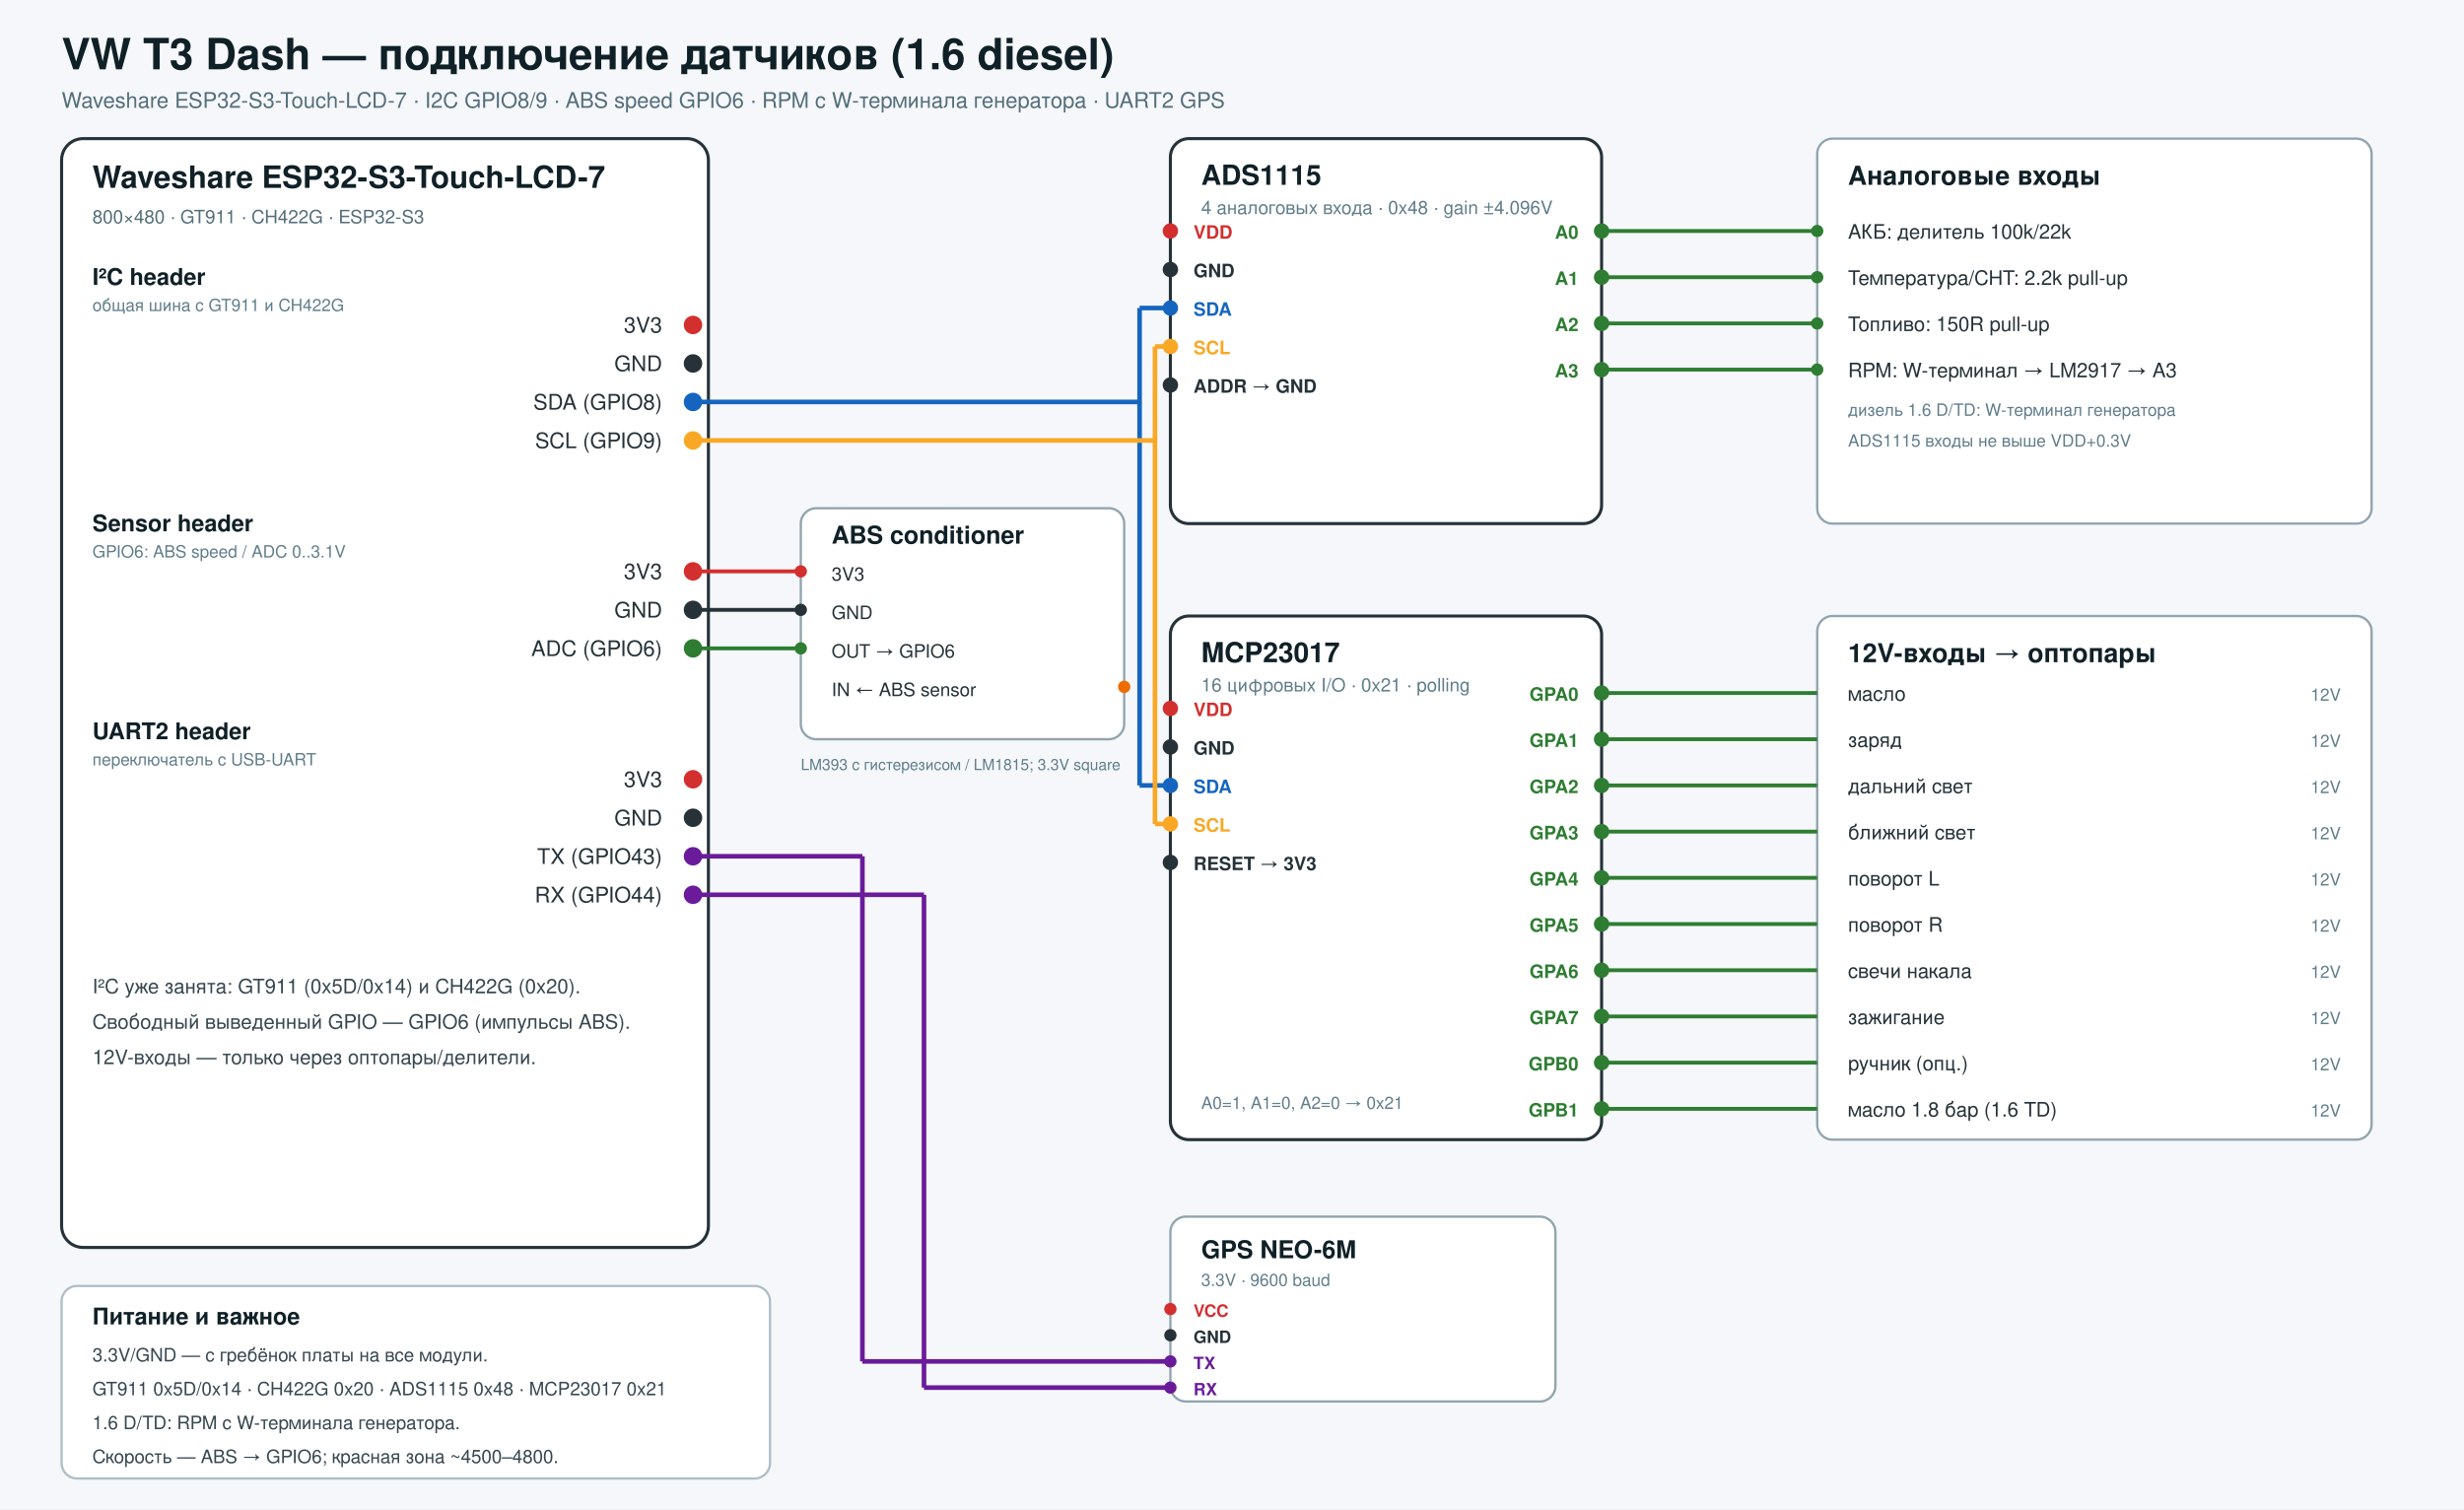
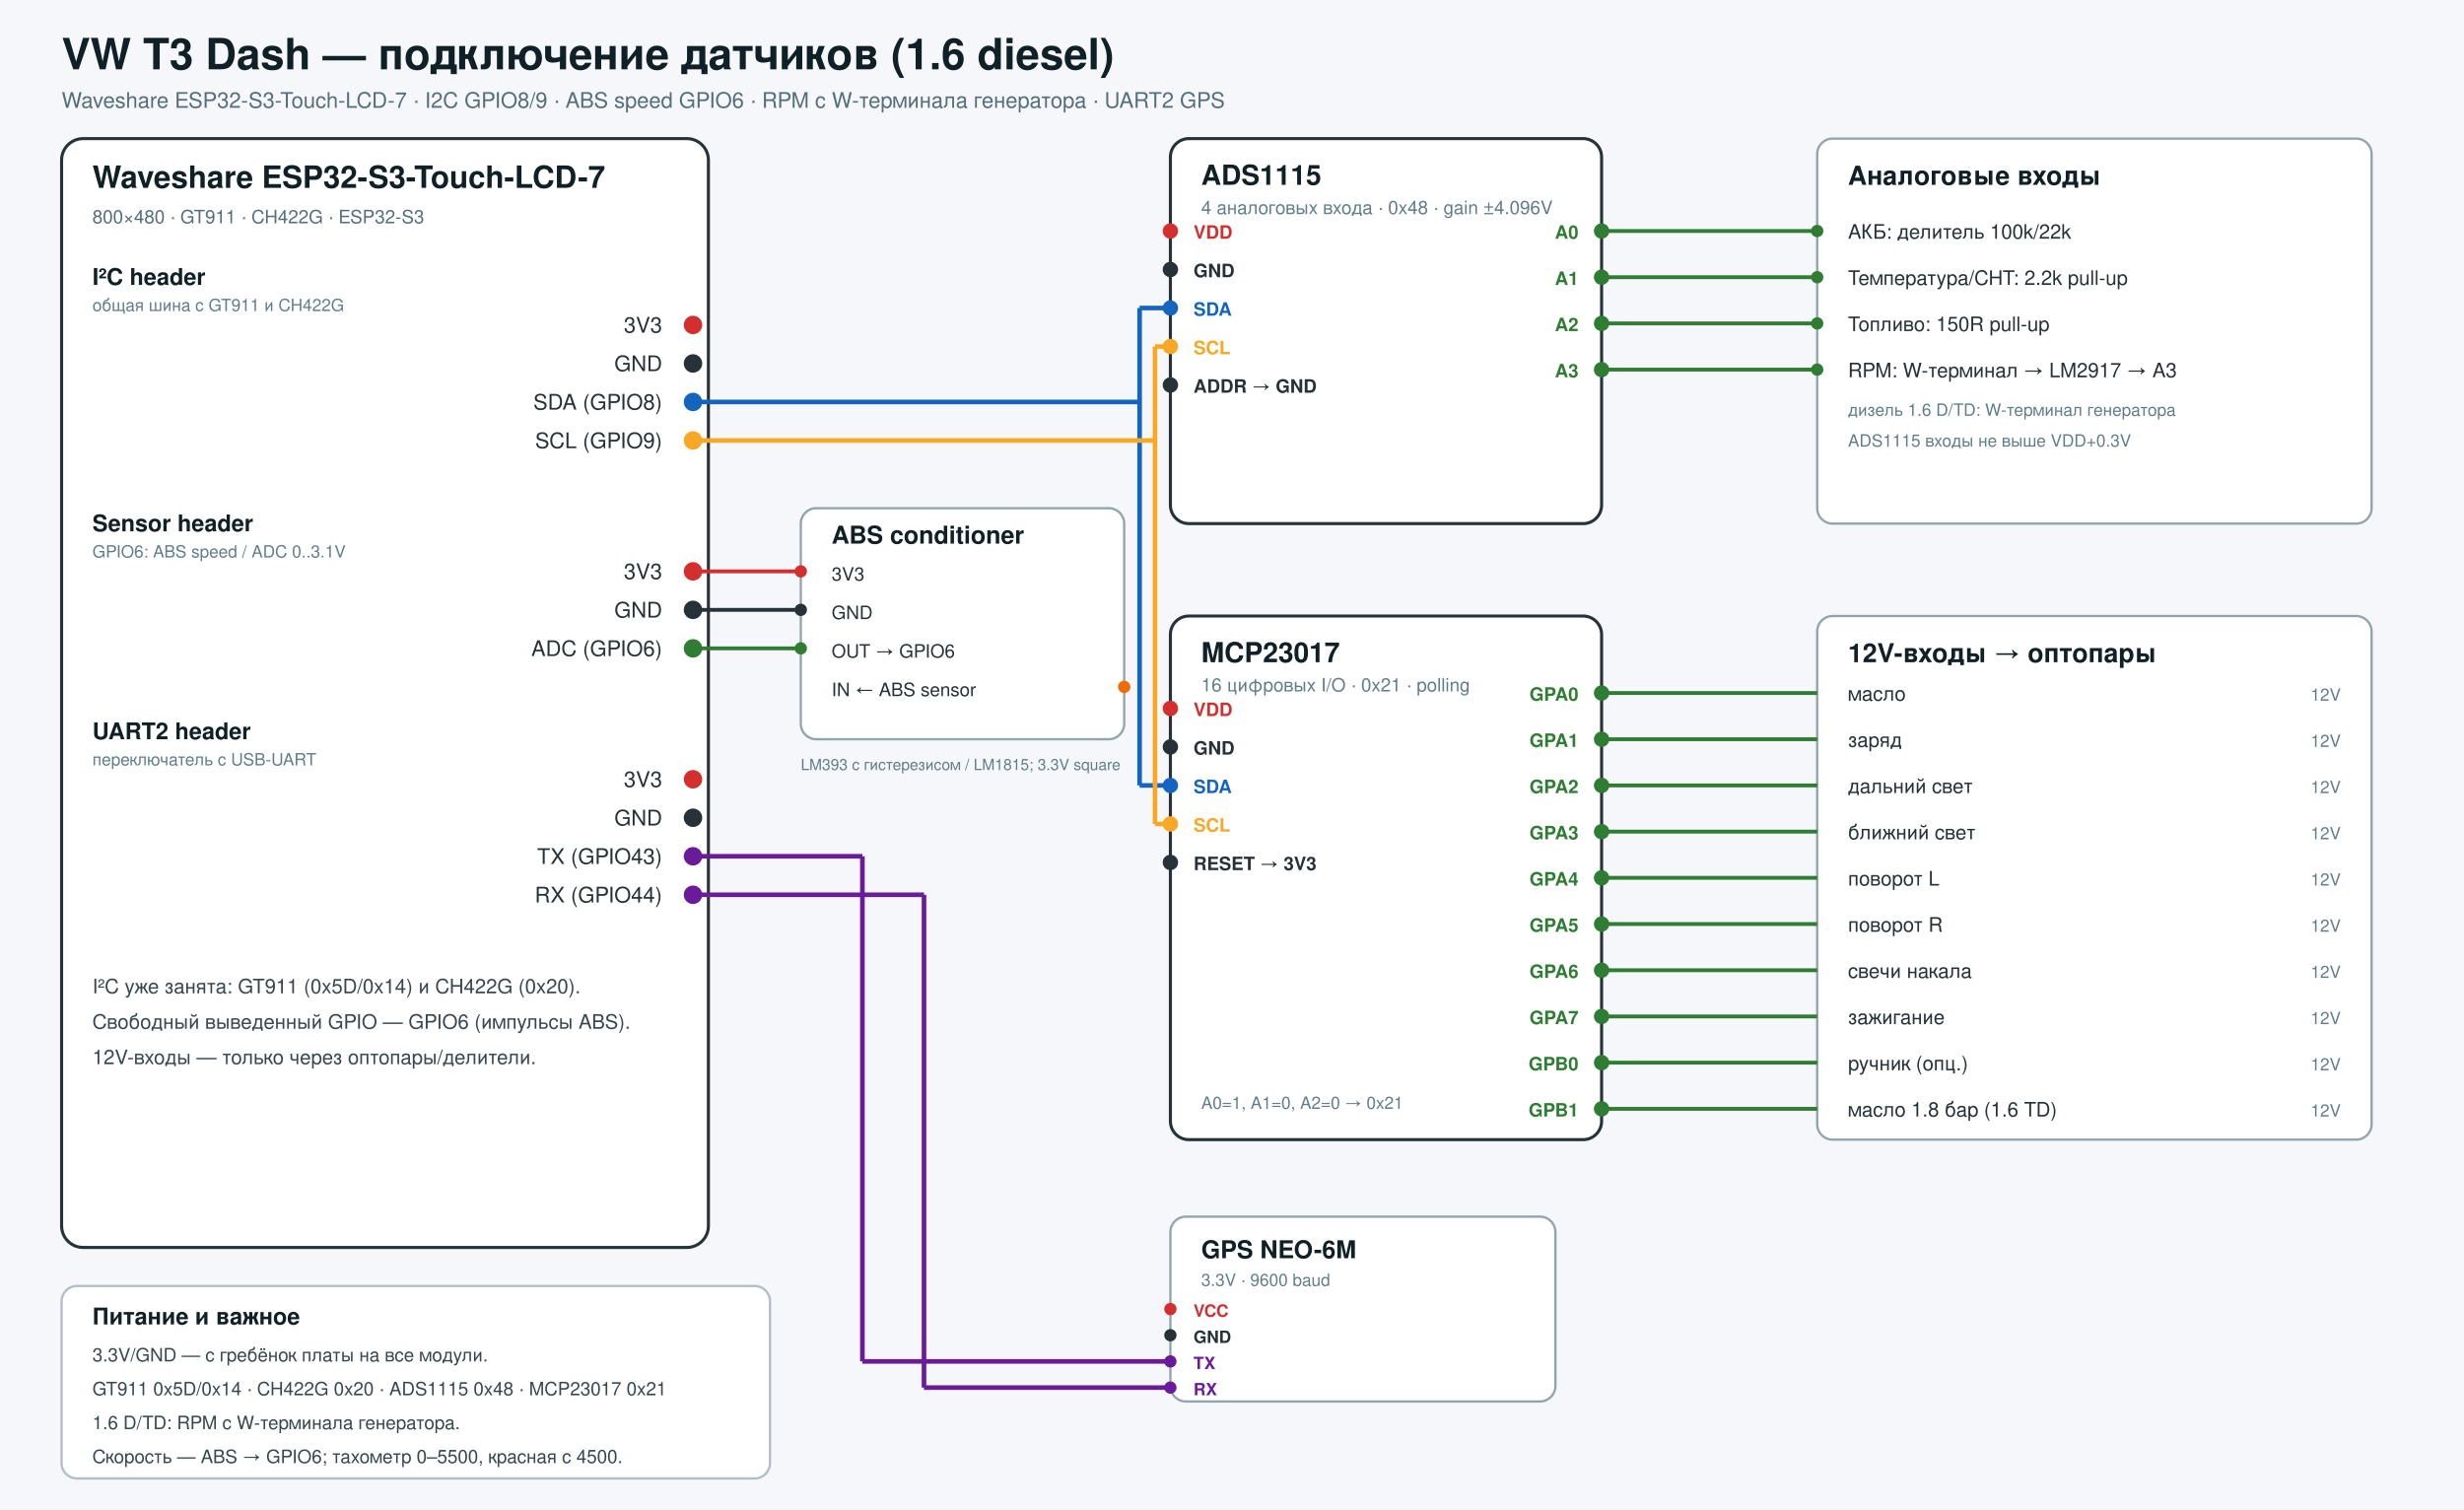
<svg xmlns="http://www.w3.org/2000/svg" width="1600" height="980" viewBox="0 0 1600 980">
  <defs>
    <marker id="arrow" viewBox="0 0 10 10" refX="9" refY="5" markerWidth="7" markerHeight="7" orient="auto-start-reverse">
      <path d="M 0 0 L 10 5 L 0 10 z" fill="#546e7a" />
    </marker>
    <style>
      .title { font-family: Helvetica, Arial, sans-serif; font-weight: 700; fill: #102027; }
      .sub { font-family: Helvetica, Arial, sans-serif; fill: #546e7a; }
      .h { font-family: Helvetica, Arial, sans-serif; font-weight: 700; fill: #102027; }
      .t { font-family: Helvetica, Arial, sans-serif; fill: #263238; }
      .small { font-family: Helvetica, Arial, sans-serif; fill: #607d8b; }
      .note { font-family: Helvetica, Arial, sans-serif; fill: #37474f; }
      .pin { font-family: Helvetica, Arial, sans-serif; font-weight: 600; }
      .box { fill: #ffffff; stroke: #263238; stroke-width: 2; }
      .card { fill: #ffffff; stroke: #90a4ae; stroke-width: 1.5; }
      .sda { stroke: #1565c0; stroke-width: 3; fill: none; }
      .scl { stroke: #f9a825; stroke-width: 3; fill: none; }
      .sig { stroke: #2e7d32; stroke-width: 2.5; fill: none; }
      .uart { stroke: #6a1b9a; stroke-width: 3; fill: none; }
      .power { stroke: #d32f2f; stroke-width: 2.5; fill: none; }
      .gnd { stroke: #263238; stroke-width: 2.5; fill: none; }
      .dash { stroke: #b0bec5; stroke-width: 1; stroke-dasharray: 4 4; fill: none; }
    </style>
  </defs>
  <rect x="0" y="0" width="1600" height="980" fill="#f5f7fa" />
  <text class="title" x="40" y="45" font-size="28">VW T3 Dash — подключение датчиков (1.6 diesel)</text>
  <text class="sub" x="40" y="70" font-size="14">Waveshare ESP32-S3-Touch-LCD-7 · I2C GPIO8/9 · ABS speed GPIO6 · RPM с W-терминала генератора · UART2 GPS</text>
  <rect class="box" x="40" y="90" width="420" height="720" rx="14" />
  <text class="h" x="60" y="122" font-size="20">Waveshare ESP32-S3-Touch-LCD-7</text>
  <text class="sub" x="60" y="145" font-size="12">800×480 · GT911 · CH422G · ESP32-S3</text>
  <text class="h" x="60" y="185" font-size="15">I²C header</text>
  <text class="small" x="60" y="202" font-size="11">общая шина с GT911 и CH422G</text>
  <text class="t" x="430" y="216" text-anchor="end" font-size="14">3V3</text>
  <circle cx="450" cy="211" r="6" fill="#d32f2f" />
  <text class="t" x="430" y="241" text-anchor="end" font-size="14">GND</text>
  <circle cx="450" cy="236" r="6" fill="#263238" />
  <text class="t" x="430" y="266" text-anchor="end" font-size="14">SDA (GPIO8)</text>
  <circle cx="450" cy="261" r="6" fill="#1565c0" />
  <text class="t" x="430" y="291" text-anchor="end" font-size="14">SCL (GPIO9)</text>
  <circle cx="450" cy="286" r="6" fill="#f9a825" />
  <text class="h" x="60" y="345" font-size="15">Sensor header</text>
  <text class="small" x="60" y="362" font-size="11">GPIO6: ABS speed / ADC 0..3.1V</text>
  <text class="t" x="430" y="376" text-anchor="end" font-size="14">3V3</text>
  <circle cx="450" cy="371" r="6" fill="#d32f2f" />
  <text class="t" x="430" y="401" text-anchor="end" font-size="14">GND</text>
  <circle cx="450" cy="396" r="6" fill="#263238" />
  <text class="t" x="430" y="426" text-anchor="end" font-size="14">ADC (GPIO6)</text>
  <circle cx="450" cy="421" r="6" fill="#2e7d32" />
  <text class="h" x="60" y="480" font-size="15">UART2 header</text>
  <text class="small" x="60" y="497" font-size="11">переключатель с USB-UART</text>
  <text class="t" x="430" y="511" text-anchor="end" font-size="14">3V3</text>
  <circle cx="450" cy="506" r="6" fill="#d32f2f" />
  <text class="t" x="430" y="536" text-anchor="end" font-size="14">GND</text>
  <circle cx="450" cy="531" r="6" fill="#263238" />
  <text class="t" x="430" y="561" text-anchor="end" font-size="14">TX (GPIO43)</text>
  <circle cx="450" cy="556" r="6" fill="#6a1b9a" />
  <text class="t" x="430" y="586" text-anchor="end" font-size="14">RX (GPIO44)</text>
  <circle cx="450" cy="581" r="6" fill="#6a1b9a" />
  <text class="note" x="60" y="645" font-size="13">I²C уже занята: GT911 (0x5D/0x14) и CH422G (0x20).</text>
  <text class="note" x="60" y="668" font-size="13">Свободный выведенный GPIO — GPIO6 (импульсы ABS).</text>
  <text class="note" x="60" y="691" font-size="13">12V-входы — только через оптопары/делители.</text>
  <rect class="box" x="760" y="90" width="280" height="250" rx="12" />
  <text class="h" x="780" y="120" font-size="18">ADS1115</text>
  <text class="small" x="780" y="139" font-size="12">4 аналоговых входа · 0x48 · gain ±4.096V</text>
  <text class="pin" x="775" y="155" font-size="12" fill="#d32f2f">VDD</text>
  <circle cx="760" cy="150" r="5" fill="#d32f2f" />
  <text class="pin" x="775" y="180" font-size="12" fill="#263238">GND</text>
  <circle cx="760" cy="175" r="5" fill="#263238" />
  <text class="pin" x="775" y="205" font-size="12" fill="#1565c0">SDA</text>
  <circle cx="760" cy="200" r="5" fill="#1565c0" />
  <text class="pin" x="775" y="230" font-size="12" fill="#f9a825">SCL</text>
  <circle cx="760" cy="225" r="5" fill="#f9a825" />
  <text class="pin" x="775" y="255" font-size="12" fill="#263238">ADDR → GND</text>
  <circle cx="760" cy="250" r="5" fill="#263238" />
  <text class="pin" x="1025" y="155" text-anchor="end" font-size="12" fill="#2e7d32">A0</text>
  <circle cx="1040" cy="150" r="5" fill="#2e7d32" />
  <text class="pin" x="1025" y="185" text-anchor="end" font-size="12" fill="#2e7d32">A1</text>
  <circle cx="1040" cy="180" r="5" fill="#2e7d32" />
  <text class="pin" x="1025" y="215" text-anchor="end" font-size="12" fill="#2e7d32">A2</text>
  <circle cx="1040" cy="210" r="5" fill="#2e7d32" />
  <text class="pin" x="1025" y="245" text-anchor="end" font-size="12" fill="#2e7d32">A3</text>
  <circle cx="1040" cy="240" r="5" fill="#2e7d32" />
  <rect class="box" x="760" y="400" width="280" height="340" rx="12" />
  <text class="h" x="780" y="430" font-size="18">MCP23017</text>
  <text class="small" x="780" y="449" font-size="12">16 цифровых I/O · 0x21 · polling</text>
  <text class="pin" x="775" y="465" font-size="12" fill="#d32f2f">VDD</text>
  <circle cx="760" cy="460" r="5" fill="#d32f2f" />
  <text class="pin" x="775" y="490" font-size="12" fill="#263238">GND</text>
  <circle cx="760" cy="485" r="5" fill="#263238" />
  <text class="pin" x="775" y="515" font-size="12" fill="#1565c0">SDA</text>
  <circle cx="760" cy="510" r="5" fill="#1565c0" />
  <text class="pin" x="775" y="540" font-size="12" fill="#f9a825">SCL</text>
  <circle cx="760" cy="535" r="5" fill="#f9a825" />
  <text class="pin" x="775" y="565" font-size="12" fill="#263238">RESET → 3V3</text>
  <circle cx="760" cy="560" r="5" fill="#263238" />
  <text class="pin" x="1025" y="455" text-anchor="end" font-size="12" fill="#2e7d32">GPA0</text>
  <circle cx="1040" cy="450" r="5" fill="#2e7d32" />
  <text class="pin" x="1025" y="485" text-anchor="end" font-size="12" fill="#2e7d32">GPA1</text>
  <circle cx="1040" cy="480" r="5" fill="#2e7d32" />
  <text class="pin" x="1025" y="515" text-anchor="end" font-size="12" fill="#2e7d32">GPA2</text>
  <circle cx="1040" cy="510" r="5" fill="#2e7d32" />
  <text class="pin" x="1025" y="545" text-anchor="end" font-size="12" fill="#2e7d32">GPA3</text>
  <circle cx="1040" cy="540" r="5" fill="#2e7d32" />
  <text class="pin" x="1025" y="575" text-anchor="end" font-size="12" fill="#2e7d32">GPA4</text>
  <circle cx="1040" cy="570" r="5" fill="#2e7d32" />
  <text class="pin" x="1025" y="605" text-anchor="end" font-size="12" fill="#2e7d32">GPA5</text>
  <circle cx="1040" cy="600" r="5" fill="#2e7d32" />
  <text class="pin" x="1025" y="635" text-anchor="end" font-size="12" fill="#2e7d32">GPA6</text>
  <circle cx="1040" cy="630" r="5" fill="#2e7d32" />
  <text class="pin" x="1025" y="665" text-anchor="end" font-size="12" fill="#2e7d32">GPA7</text>
  <circle cx="1040" cy="660" r="5" fill="#2e7d32" />
  <text class="pin" x="1025" y="695" text-anchor="end" font-size="12" fill="#2e7d32">GPB0</text>
  <circle cx="1040" cy="690" r="5" fill="#2e7d32" />
  <text class="pin" x="1025" y="725" text-anchor="end" font-size="12" fill="#2e7d32">GPB1</text>
  <circle cx="1040" cy="720" r="5" fill="#2e7d32" />
  <text class="small" x="780" y="720" font-size="11">A0=1, A1=0, A2=0 → 0x21</text>
  <rect class="card" x="1180" y="90" width="360" height="250" rx="10" />
  <text class="h" x="1200" y="120" font-size="17">Аналоговые входы</text>
  <text class="t" x="1200" y="155" font-size="13">АКБ: делитель 100k/22k</text>
  <text class="t" x="1200" y="185" font-size="13">Температура/CHT: 2.2k pull-up</text>
  <text class="t" x="1200" y="215" font-size="13">Топливо: 150R pull-up</text>
  <text class="t" x="1200" y="245" font-size="13">RPM: W-терминал → LM2917 → A3</text>
  <text class="small" x="1200" y="270" font-size="11">дизель 1.6 D/TD: W-терминал генератора</text>
  <text class="small" x="1200" y="290" font-size="11">ADS1115 входы не выше VDD+0.3V</text>
  <circle cx="1180" cy="150" r="4" fill="#2e7d32" />
  <circle cx="1180" cy="180" r="4" fill="#2e7d32" />
  <circle cx="1180" cy="210" r="4" fill="#2e7d32" />
  <circle cx="1180" cy="240" r="4" fill="#2e7d32" />
  <line class="sig" x1="1040" y1="150" x2="1180" y2="150" />
  <line class="sig" x1="1040" y1="180" x2="1180" y2="180" />
  <line class="sig" x1="1040" y1="210" x2="1180" y2="210" />
  <line class="sig" x1="1040" y1="240" x2="1180" y2="240" />
  <rect class="card" x="1180" y="400" width="360" height="340" rx="10" />
  <text class="h" x="1200" y="430" font-size="17">12V-входы → оптопары</text>
  <text class="t" x="1200" y="455" font-size="13">масло</text>
  <text class="t" x="1200" y="485" font-size="13">заряд</text>
  <text class="t" x="1200" y="515" font-size="13">дальний свет</text>
  <text class="t" x="1200" y="545" font-size="13">ближний свет</text>
  <text class="t" x="1200" y="575" font-size="13">поворот L</text>
  <text class="t" x="1200" y="605" font-size="13">поворот R</text>
  <text class="t" x="1200" y="635" font-size="13">свечи накала</text>
  <text class="t" x="1200" y="665" font-size="13">зажигание</text>
  <text class="t" x="1200" y="695" font-size="13">ручник (опц.)</text>
  <text class="t" x="1200" y="725" font-size="13">масло 1.8 бар (1.6 TD)</text>
  <text class="small" x="1520" y="455" text-anchor="end" font-size="11" fill="#ef6c00">12V</text>
  <text class="small" x="1520" y="485" text-anchor="end" font-size="11" fill="#ef6c00">12V</text>
  <text class="small" x="1520" y="515" text-anchor="end" font-size="11" fill="#ef6c00">12V</text>
  <text class="small" x="1520" y="545" text-anchor="end" font-size="11" fill="#ef6c00">12V</text>
  <text class="small" x="1520" y="575" text-anchor="end" font-size="11" fill="#ef6c00">12V</text>
  <text class="small" x="1520" y="605" text-anchor="end" font-size="11" fill="#ef6c00">12V</text>
  <text class="small" x="1520" y="635" text-anchor="end" font-size="11" fill="#ef6c00">12V</text>
  <text class="small" x="1520" y="665" text-anchor="end" font-size="11" fill="#ef6c00">12V</text>
  <text class="small" x="1520" y="695" text-anchor="end" font-size="11" fill="#ef6c00">12V</text>
  <text class="small" x="1520" y="725" text-anchor="end" font-size="11" fill="#ef6c00">12V</text>
  <line class="sig" x1="1180" y1="450" x2="1040" y2="450" />
  <line class="sig" x1="1180" y1="480" x2="1040" y2="480" />
  <line class="sig" x1="1180" y1="510" x2="1040" y2="510" />
  <line class="sig" x1="1180" y1="540" x2="1040" y2="540" />
  <line class="sig" x1="1180" y1="570" x2="1040" y2="570" />
  <line class="sig" x1="1180" y1="600" x2="1040" y2="600" />
  <line class="sig" x1="1180" y1="630" x2="1040" y2="630" />
  <line class="sig" x1="1180" y1="660" x2="1040" y2="660" />
  <line class="sig" x1="1180" y1="690" x2="1040" y2="690" />
  <line class="sig" x1="1180" y1="720" x2="1040" y2="720" />
  <rect class="card" x="520" y="330" width="210" height="150" rx="10" />
  <text class="h" x="540" y="353" font-size="16">ABS conditioner</text>
  <text class="t" x="540" y="377" font-size="12">3V3</text>
  <text class="t" x="540" y="402" font-size="12">GND</text>
  <text class="t" x="540" y="427" font-size="12">OUT → GPIO6</text>
  <text class="t" x="540" y="452" font-size="12">IN ← ABS sensor</text>
  <circle cx="520" cy="371" r="4" fill="#d32f2f" />
  <circle cx="520" cy="396" r="4" fill="#263238" />
  <circle cx="520" cy="421" r="4" fill="#2e7d32" />
  <circle cx="730" cy="446" r="4" fill="#ef6c00" />
  <text class="small" x="520" y="500" font-size="10">LM393 с гистерезисом / LM1815; 3.3V square</text>
  <line class="power" x1="450" y1="371" x2="520" y2="371" />
  <line class="gnd" x1="450" y1="396" x2="520" y2="396" />
  <line class="sig" x1="450" y1="421" x2="520" y2="421" />
  <rect class="card" x="760" y="790" width="250" height="120" rx="10" />
  <text class="h" x="780" y="817" font-size="16">GPS NEO-6M</text>
  <text class="small" x="780" y="835" font-size="11">3.3V · 9600 baud</text>
  <text class="pin" x="775" y="855" font-size="11" fill="#d32f2f">VCC</text>
  <text class="pin" x="775" y="872" font-size="11" fill="#263238">GND</text>
  <text class="pin" x="775" y="889" font-size="11" fill="#6a1b9a">TX</text>
  <text class="pin" x="775" y="906" font-size="11" fill="#6a1b9a">RX</text>
  <circle cx="760" cy="850" r="4" fill="#d32f2f" />
  <circle cx="760" cy="867" r="4" fill="#263238" />
  <circle cx="760" cy="884" r="4" fill="#6a1b9a" />
  <circle cx="760" cy="901" r="4" fill="#6a1b9a" />
  <line class="uart" x1="450" y1="556" x2="560" y2="556" />
  <line class="uart" x1="560" y1="556" x2="560" y2="884" />
  <line class="uart" x1="560" y1="884" x2="760" y2="884" />
  <line class="uart" x1="450" y1="581" x2="600" y2="581" />
  <line class="uart" x1="600" y1="581" x2="600" y2="901" />
  <line class="uart" x1="600" y1="901" x2="760" y2="901" />
  <line class="sda" x1="450" y1="261" x2="740" y2="261" />
  <line class="sda" x1="740" y1="200" x2="740" y2="510" />
  <line class="sda" x1="740" y1="200" x2="760" y2="200" />
  <line class="sda" x1="740" y1="510" x2="760" y2="510" />
  <line class="scl" x1="450" y1="286" x2="750" y2="286" />
  <line class="scl" x1="750" y1="225" x2="750" y2="535" />
  <line class="scl" x1="750" y1="225" x2="760" y2="225" />
  <line class="scl" x1="750" y1="535" x2="760" y2="535" />
  <rect x="40" y="835" width="460" height="125" rx="10" fill="#ffffff" stroke="#b0bec5" stroke-width="1.5" />
  <text class="h" x="60" y="860" font-size="15">Питание и важное</text>
  <text class="note" x="60" y="884" font-size="12">3.3V/GND — с гребёнок платы на все модули.</text>
  <text class="note" x="60" y="906" font-size="12">GT911 0x5D/0x14 · CH422G 0x20 · ADS1115 0x48 · MCP23017 0x21</text>
  <text class="note" x="60" y="928" font-size="12">1.6 D/TD: RPM с W-терминала генератора.</text>
-   <text class="note" x="60" y="950" font-size="12">Скорость — ABS → GPIO6; красная зона ~4500–4800.</text>
+   <text class="note" x="60" y="950" font-size="12">Скорость — ABS → GPIO6; тахометр 0–5500, красная с 4500.</text>
</svg>
